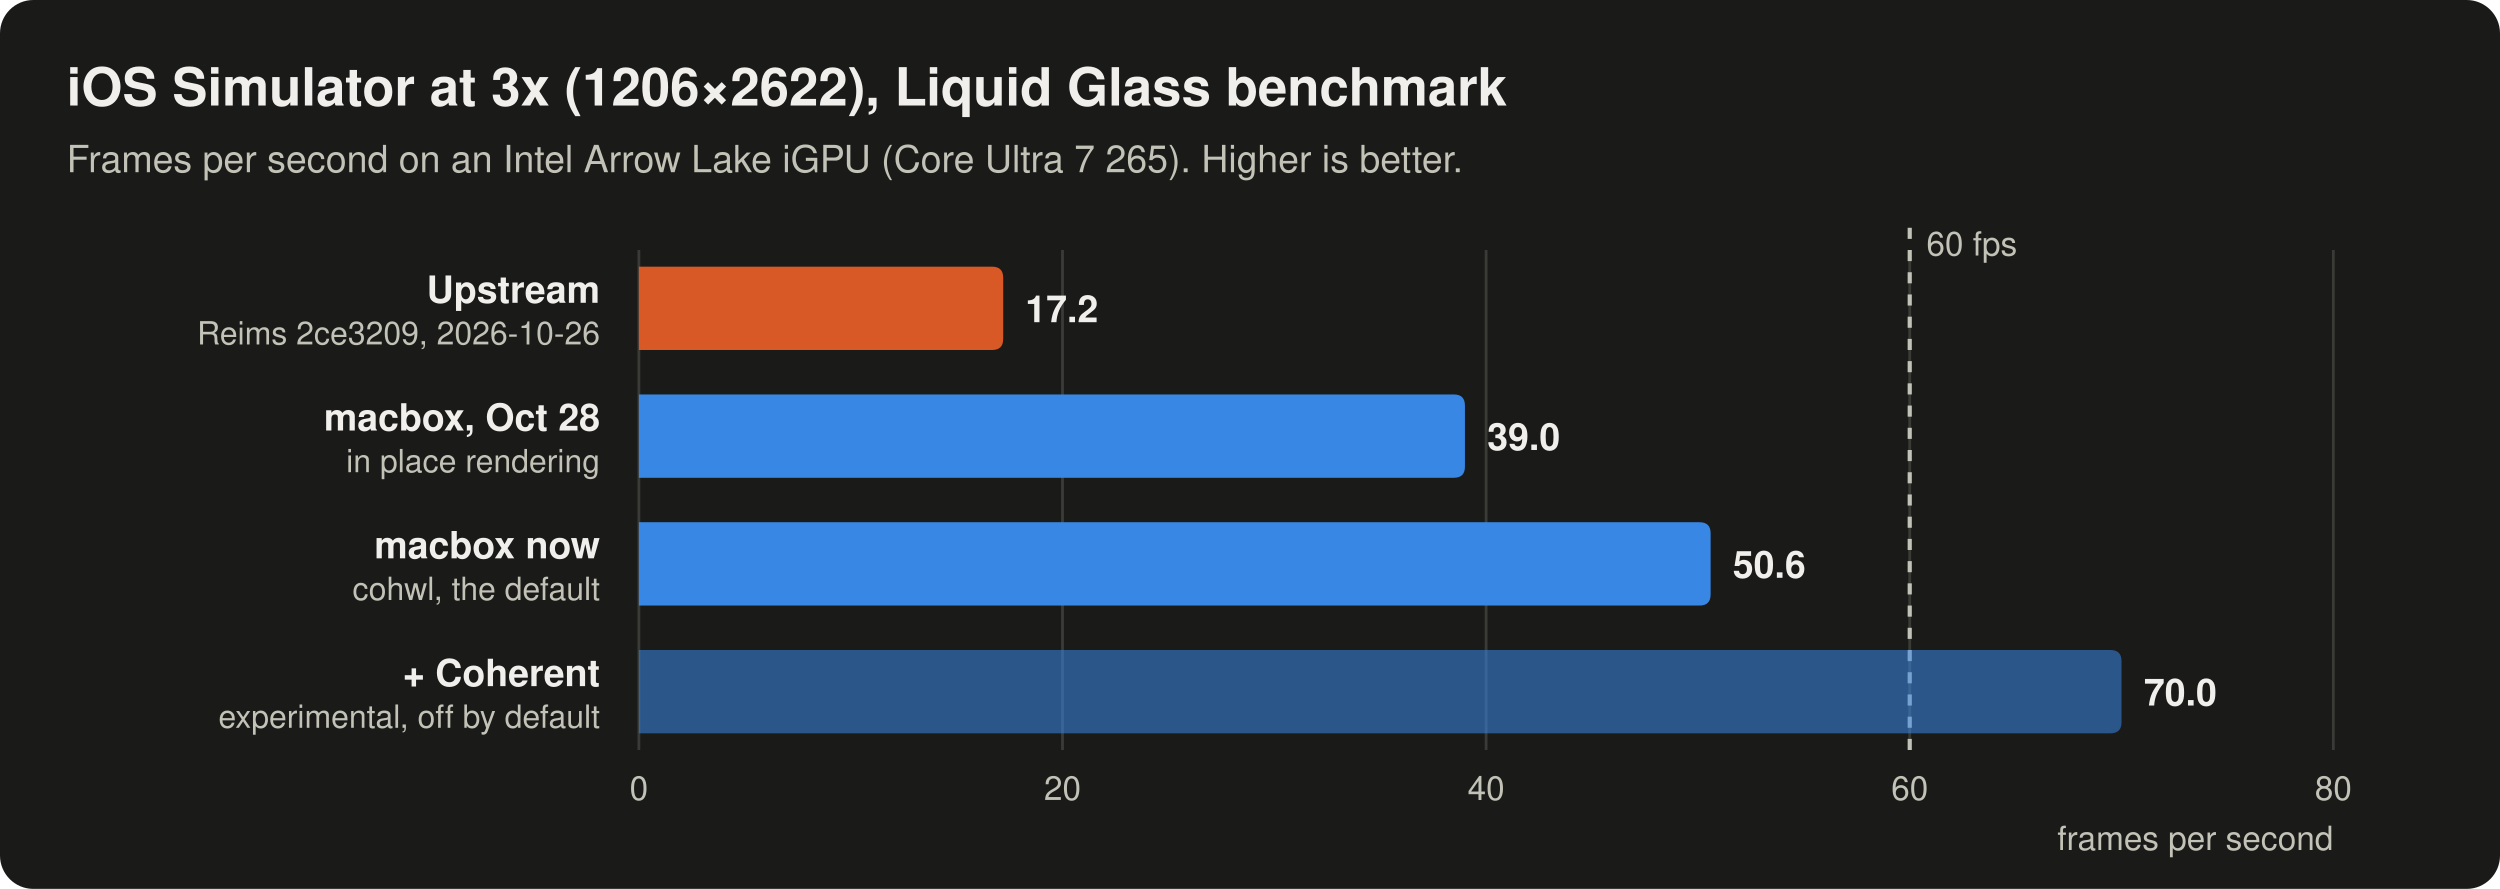
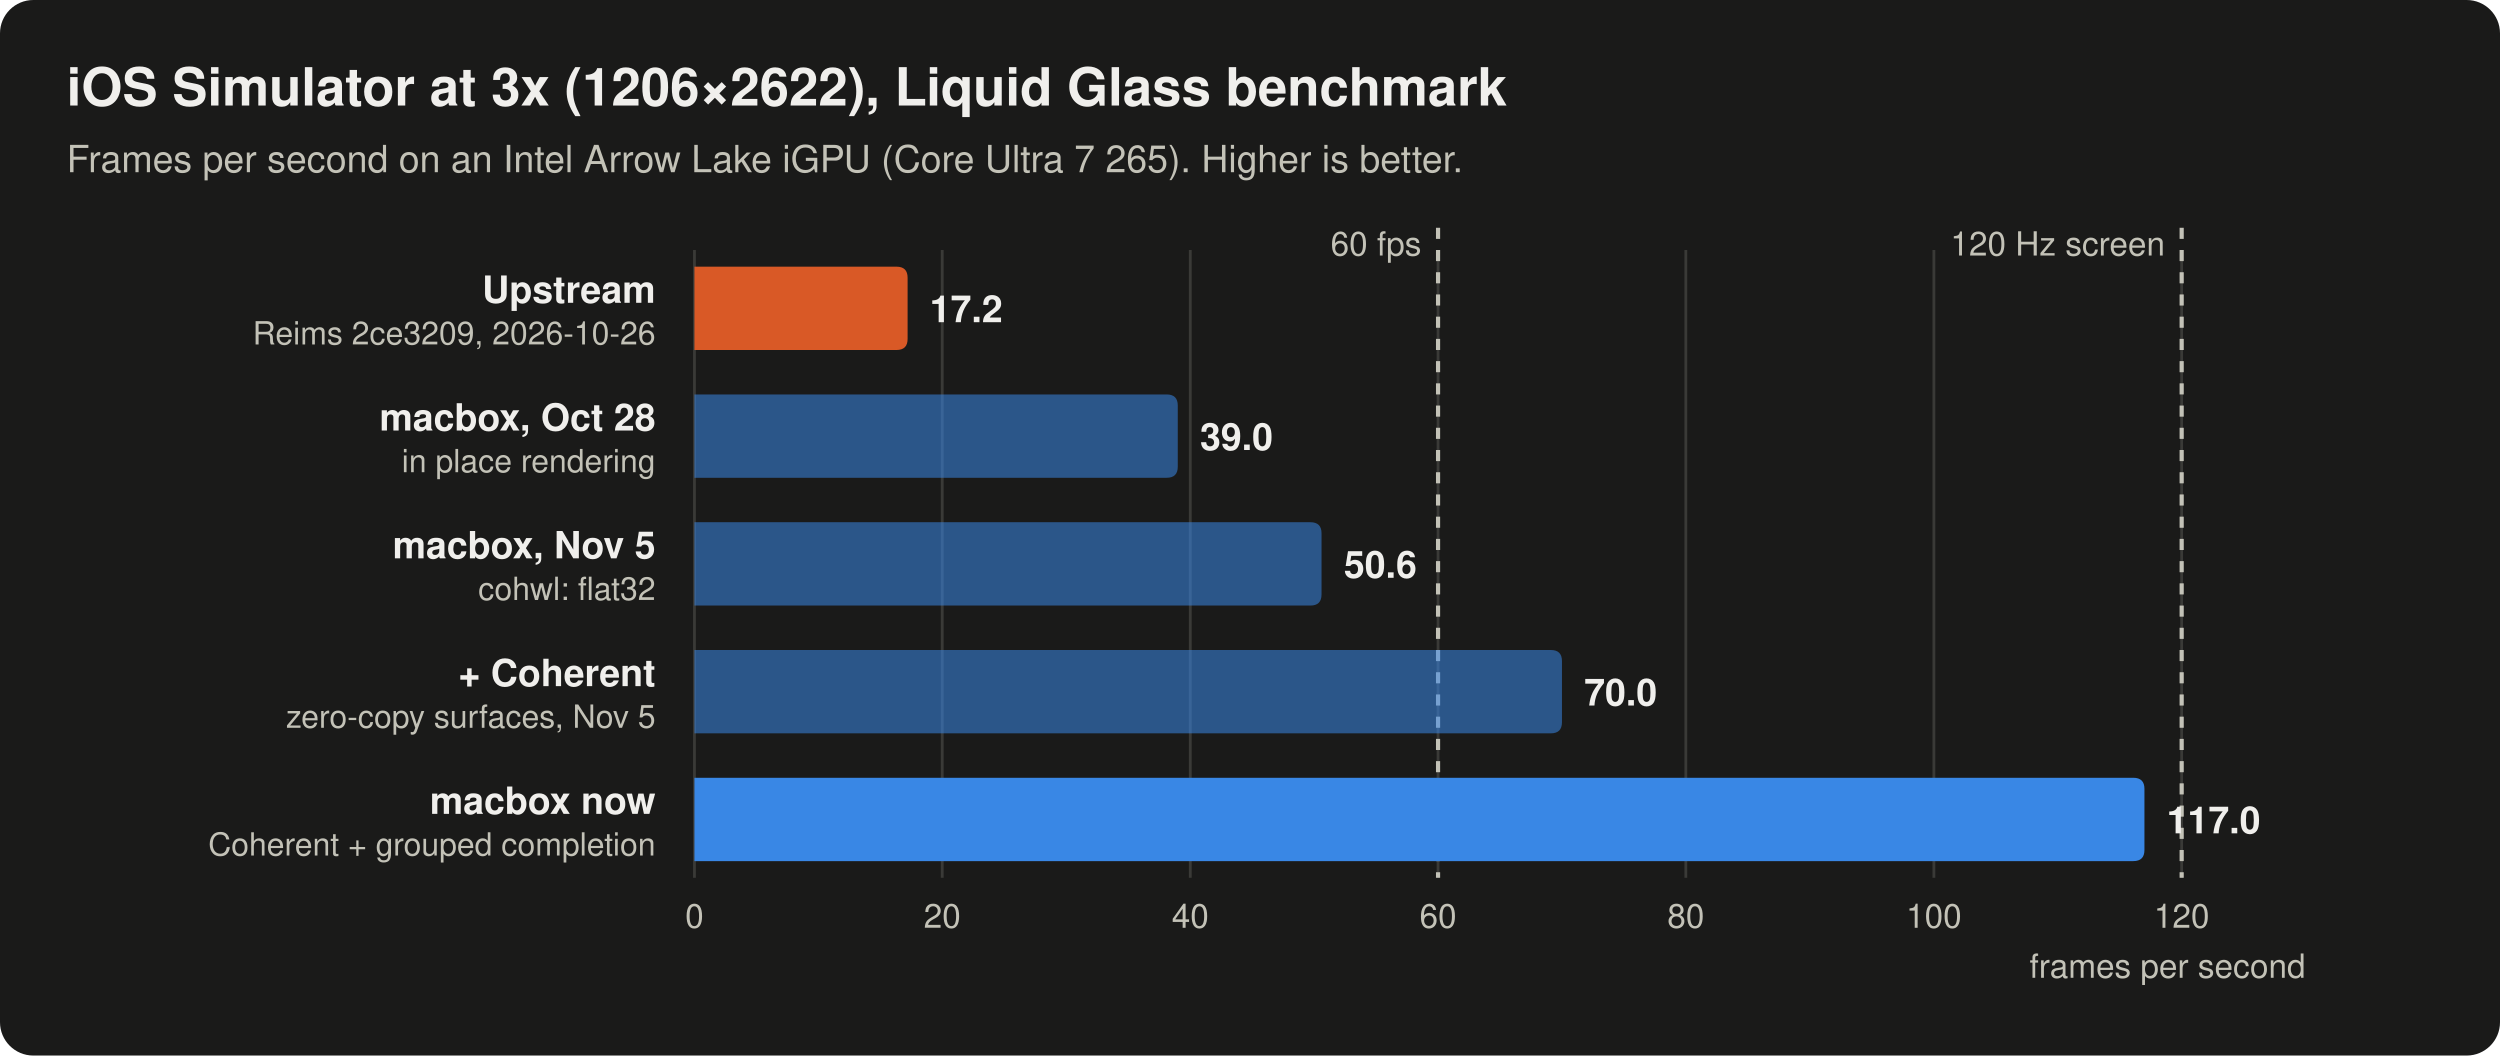
- <svg xmlns="http://www.w3.org/2000/svg" width="900" height="320" viewBox="0 0 900 320" font-family="-apple-system, BlinkMacSystemFont, 'Segoe UI', Helvetica, Arial, sans-serif">
-   <rect width="900" height="320" rx="12" fill="#1a1a19" />
+ <svg xmlns="http://www.w3.org/2000/svg" width="900" height="380" viewBox="0 0 900 380" font-family="-apple-system, BlinkMacSystemFont, 'Segoe UI', Helvetica, Arial, sans-serif">
+   <rect width="900" height="380" rx="12" fill="#1a1a19" />
  <text x="24" y="38" font-size="19" font-weight="600" fill="#f0efec">iOS Simulator at 3x (1206×2622), Liquid Glass benchmark</text>
  <text x="24" y="62" font-size="13.5" fill="#c3c2b7">Frames per second on an Intel Arrow Lake iGPU (Core Ultra 7 265). Higher is better.</text>
-   <line x1="230.0" y1="90" x2="230.0" y2="270" stroke="#3a3a37" stroke-width="1" />
-   <text x="230.0" y="288" font-size="12" text-anchor="middle" fill="#c3c2b7">0</text>
-   <line x1="382.5" y1="90" x2="382.5" y2="270" stroke="#3a3a37" stroke-width="1" />
-   <text x="382.5" y="288" font-size="12" text-anchor="middle" fill="#c3c2b7">20</text>
-   <line x1="535.0" y1="90" x2="535.0" y2="270" stroke="#3a3a37" stroke-width="1" />
-   <text x="535.0" y="288" font-size="12" text-anchor="middle" fill="#c3c2b7">40</text>
-   <line x1="687.5" y1="90" x2="687.5" y2="270" stroke="#3a3a37" stroke-width="1" />
-   <text x="687.5" y="288" font-size="12" text-anchor="middle" fill="#c3c2b7">60</text>
-   <line x1="840.0" y1="90" x2="840.0" y2="270" stroke="#3a3a37" stroke-width="1" />
-   <text x="840.0" y="288" font-size="12" text-anchor="middle" fill="#c3c2b7">80</text>
-   <text x="840" y="306" font-size="12" text-anchor="end" fill="#c3c2b7">frames per second</text>
-   <line x1="687.5" y1="82" x2="687.5" y2="270" stroke="#c3c2b7" stroke-width="1.5" stroke-dasharray="4 4" />
-   <text x="693.5" y="92" font-size="12" fill="#c3c2b7">60 fps</text>
-   <text x="216" y="109" font-size="13.5" font-weight="600" text-anchor="end" fill="#f0efec">Upstream</text>
-   <text x="216" y="124" font-size="11.5" text-anchor="end" fill="#c3c2b7">Reims 2ce3209, 2026-10-26</text>
-   <path d="M230,96 H357.15 Q361.15,96 361.15,100 V122 Q361.15,126 357.15,126 H230 Z" fill="#d95926" fill-opacity="1.0" />
-   <text x="369.1" y="116.0" font-size="13.5" font-weight="600" fill="#f0efec">17.2</text>
-   <text x="216" y="155" font-size="13.5" font-weight="600" text-anchor="end" fill="#f0efec">macbox, Oct 28</text>
-   <text x="216" y="170" font-size="11.5" text-anchor="end" fill="#c3c2b7">in place rendering</text>
-   <path d="M230,142 H523.375 Q527.375,142 527.375,146 V168 Q527.375,172 523.375,172 H230 Z" fill="#3987e5" fill-opacity="1.0" />
-   <text x="535.4" y="162.0" font-size="13.5" font-weight="600" fill="#f0efec">39.0</text>
-   <text x="216" y="201" font-size="13.5" font-weight="600" text-anchor="end" fill="#f0efec">macbox now</text>
-   <text x="216" y="216" font-size="11.5" text-anchor="end" fill="#c3c2b7">cohwl, the default</text>
-   <path d="M230,188 H611.825 Q615.825,188 615.825,192 V214 Q615.825,218 611.825,218 H230 Z" fill="#3987e5" fill-opacity="1.0" />
-   <text x="623.8" y="208.0" font-size="13.5" font-weight="600" fill="#f0efec">50.6</text>
-   <text x="216" y="247" font-size="13.5" font-weight="600" text-anchor="end" fill="#f0efec">+ Coherent</text>
-   <text x="216" y="262" font-size="11.5" text-anchor="end" fill="#c3c2b7">experimental, off by default</text>
-   <path d="M230,234 H759.75 Q763.75,234 763.75,238 V260 Q763.75,264 759.75,264 H230 Z" fill="#3987e5" fill-opacity="0.55" />
-   <text x="771.8" y="254.0" font-size="13.5" font-weight="600" fill="#f0efec">70.0</text>
+   <line x1="250.0" y1="90" x2="250.0" y2="316" stroke="#3a3a37" stroke-width="1" />
+   <text x="250.0" y="334" font-size="12" text-anchor="middle" fill="#c3c2b7">0</text>
+   <line x1="339.2" y1="90" x2="339.2" y2="316" stroke="#3a3a37" stroke-width="1" />
+   <text x="339.2" y="334" font-size="12" text-anchor="middle" fill="#c3c2b7">20</text>
+   <line x1="428.5" y1="90" x2="428.5" y2="316" stroke="#3a3a37" stroke-width="1" />
+   <text x="428.5" y="334" font-size="12" text-anchor="middle" fill="#c3c2b7">40</text>
+   <line x1="517.7" y1="90" x2="517.7" y2="316" stroke="#3a3a37" stroke-width="1" />
+   <text x="517.7" y="334" font-size="12" text-anchor="middle" fill="#c3c2b7">60</text>
+   <line x1="606.9" y1="90" x2="606.9" y2="316" stroke="#3a3a37" stroke-width="1" />
+   <text x="606.9" y="334" font-size="12" text-anchor="middle" fill="#c3c2b7">80</text>
+   <line x1="696.2" y1="90" x2="696.2" y2="316" stroke="#3a3a37" stroke-width="1" />
+   <text x="696.2" y="334" font-size="12" text-anchor="middle" fill="#c3c2b7">100</text>
+   <line x1="785.4" y1="90" x2="785.4" y2="316" stroke="#3a3a37" stroke-width="1" />
+   <text x="785.4" y="334" font-size="12" text-anchor="middle" fill="#c3c2b7">120</text>
+   <text x="830" y="352" font-size="12" text-anchor="end" fill="#c3c2b7">frames per second</text>
+   <line x1="517.7" y1="82" x2="517.7" y2="316" stroke="#c3c2b7" stroke-width="1.5" stroke-dasharray="4 4" />
+   <text x="511.7" y="92" font-size="12" text-anchor="end" fill="#c3c2b7">60 fps</text>
+   <line x1="785.4" y1="82" x2="785.4" y2="316" stroke="#c3c2b7" stroke-width="1.5" stroke-dasharray="4 4" />
+   <text x="779.4" y="92" font-size="12" text-anchor="end" fill="#c3c2b7">120 Hz screen</text>
+   <text x="236" y="109" font-size="13.5" font-weight="600" text-anchor="end" fill="#f0efec">Upstream</text>
+   <text x="236" y="124" font-size="11.5" text-anchor="end" fill="#c3c2b7">Reims 2ce3209, 2026-10-26</text>
+   <path d="M250,96 H322.738 Q326.738,96 326.738,100 V122 Q326.738,126 322.738,126 H250 Z" fill="#d95926" fill-opacity="1.0" />
+   <text x="334.7" y="116.0" font-size="13.5" font-weight="600" fill="#f0efec">17.2</text>
+   <text x="236" y="155" font-size="13.5" font-weight="600" text-anchor="end" fill="#f0efec">macbox, Oct 28</text>
+   <text x="236" y="170" font-size="11.5" text-anchor="end" fill="#c3c2b7">in place rendering</text>
+   <path d="M250,142 H420.0 Q424.0,142 424.0,146 V168 Q424.0,172 420.0,172 H250 Z" fill="#3987e5" fill-opacity="0.55" />
+   <text x="432.0" y="162.0" font-size="13.5" font-weight="600" fill="#f0efec">39.0</text>
+   <text x="236" y="201" font-size="13.5" font-weight="600" text-anchor="end" fill="#f0efec">macbox, Nov 5</text>
+   <text x="236" y="216" font-size="11.5" text-anchor="end" fill="#c3c2b7">cohwl: flat32</text>
+   <path d="M250,188 H471.754 Q475.754,188 475.754,192 V214 Q475.754,218 471.754,218 H250 Z" fill="#3987e5" fill-opacity="0.55" />
+   <text x="483.8" y="208.0" font-size="13.5" font-weight="600" fill="#f0efec">50.6</text>
+   <text x="236" y="247" font-size="13.5" font-weight="600" text-anchor="end" fill="#f0efec">+ Coherent</text>
+   <text x="236" y="262" font-size="11.5" text-anchor="end" fill="#c3c2b7">zero-copy surfaces, Nov 5</text>
+   <path d="M250,234 H558.308 Q562.308,234 562.308,238 V260 Q562.308,264 558.308,264 H250 Z" fill="#3987e5" fill-opacity="0.55" />
+   <text x="570.3" y="254.0" font-size="13.5" font-weight="600" fill="#f0efec">70.0</text>
+   <text x="236" y="293" font-size="13.5" font-weight="600" text-anchor="end" fill="#f0efec">macbox now</text>
+   <text x="236" y="308" font-size="11.5" text-anchor="end" fill="#c3c2b7">Coherent + grouped completion</text>
+   <path d="M250,280 H768.0 Q772.0,280 772.0,284 V306 Q772.0,310 768.0,310 H250 Z" fill="#3987e5" fill-opacity="1.0" />
+   <text x="780.0" y="300.0" font-size="13.5" font-weight="600" fill="#f0efec">117.0</text>
</svg>
